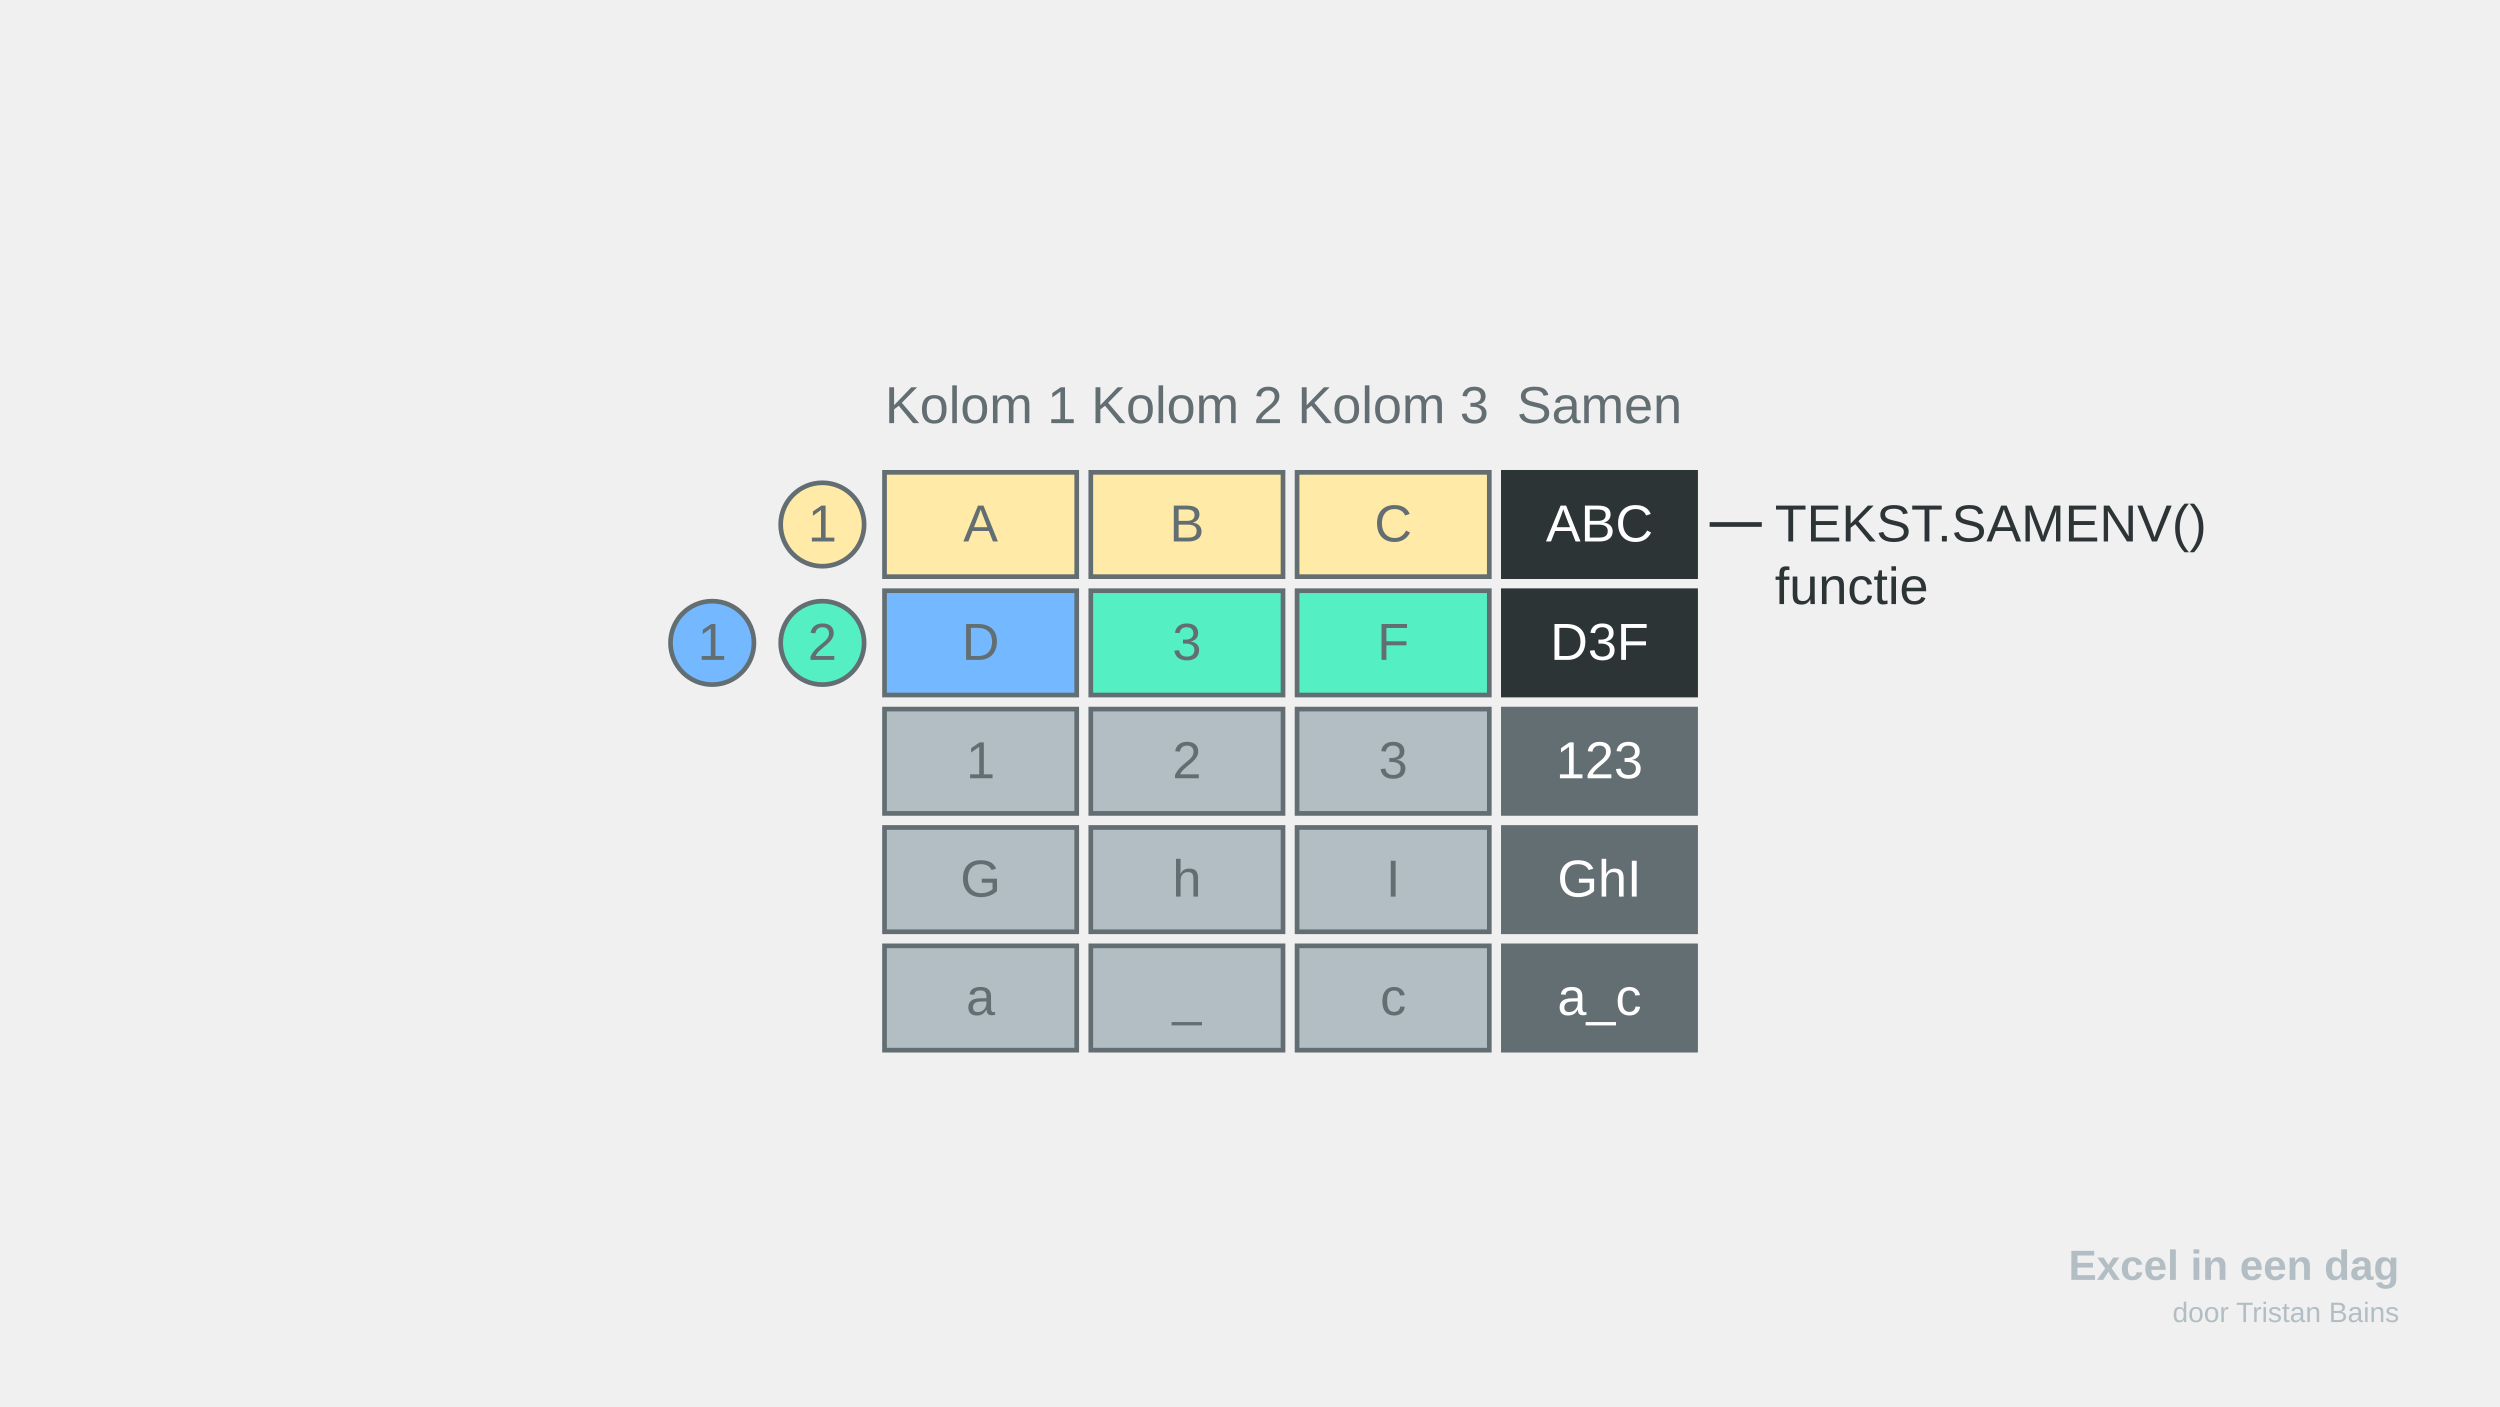
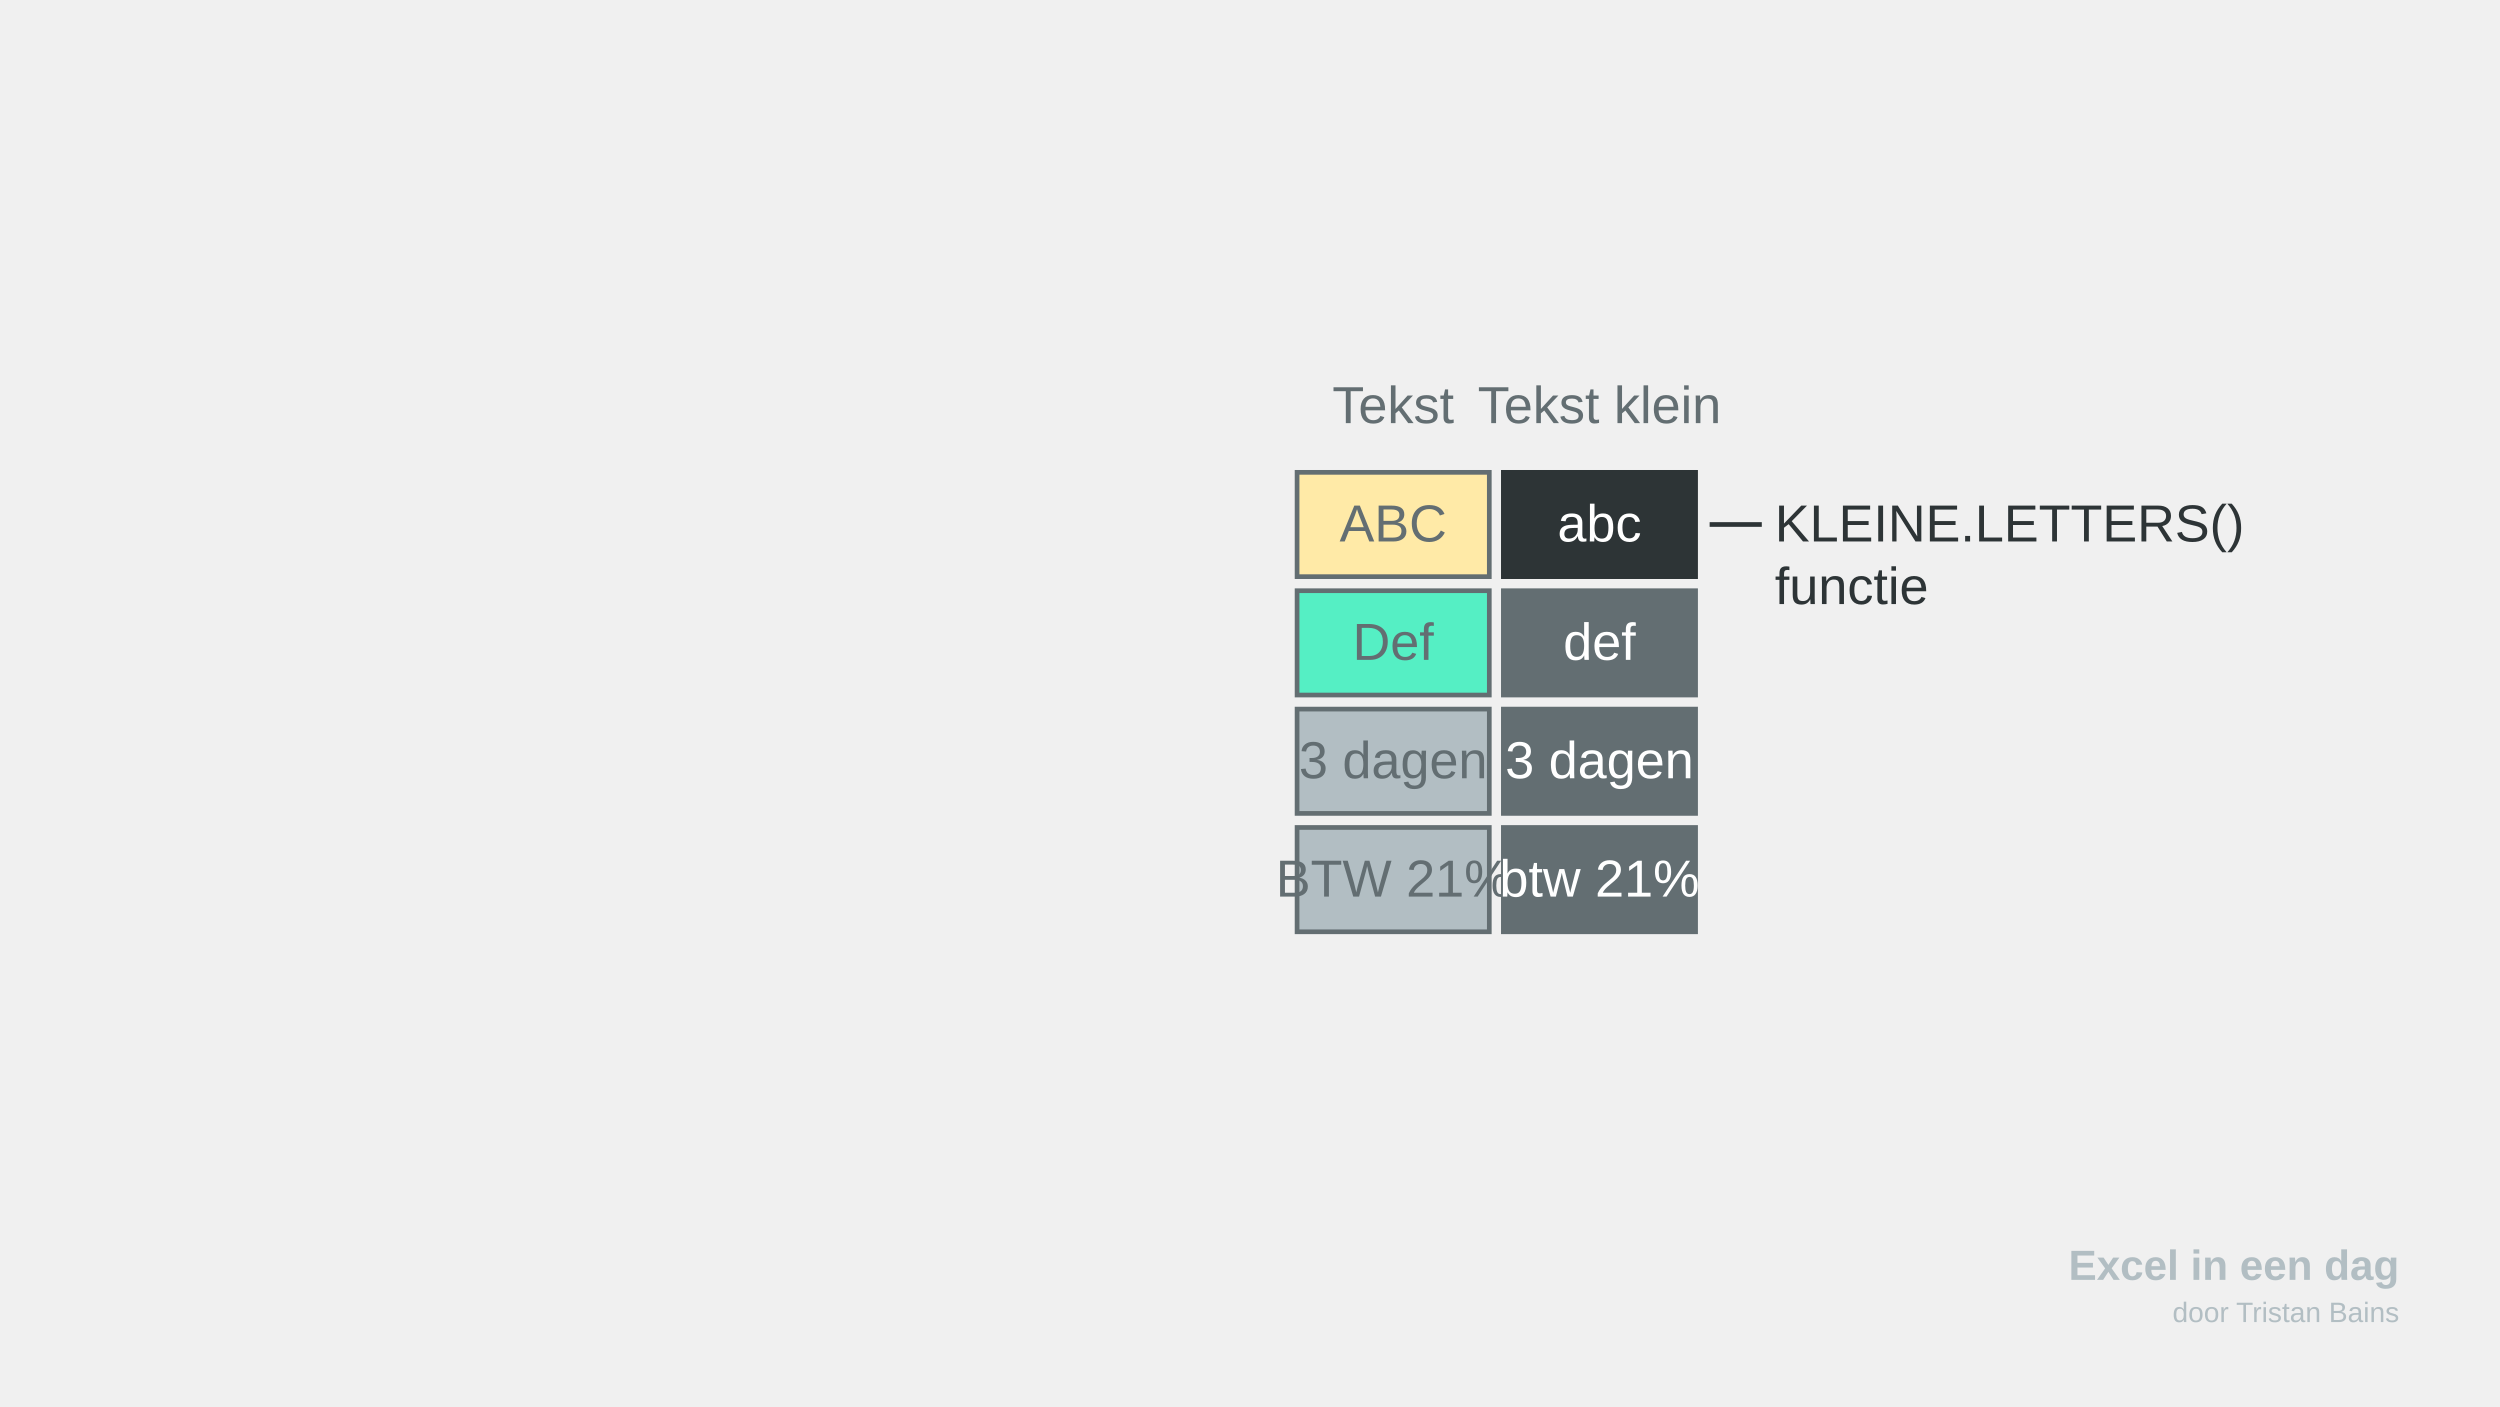
<svg xmlns="http://www.w3.org/2000/svg" viewBox="0 0 2133 1200" style="background-color:#dfe6e9" title="TEKST.SAMENV-functie" alt="TEKST.SAMENV-functie" font-family="Sans,Arial" dy="0.25em" text-anchor="middle">
  <g>
    <text x="2047" y="1128" fill="#b2bec3" font-weight="normal" font-size="24" text-anchor="end">door Tristan Bains</text>
  </g>
  <g>
    <text x="2047" y="1092" fill="#b2bec3" font-weight="bold" font-size="36" text-anchor="end">Excel in een dag</text>
  </g>
  <g id="box" transform="translate(566.6667 100.0)">
-     <g id="C3">
-       <rect x="188" y="202" width="164" height="89" fill="transparent" stroke="transparent" stroke-width="4" />
-       <text x="270" y="261" fill="#636e72" font-size="44.5">Kolom 1</text>
-     </g>
-     <g id="D3">
-       <rect x="364" y="202" width="164" height="89" fill="transparent" stroke="transparent" stroke-width="4" />
-       <text x="446" y="261" fill="#636e72" font-size="44.5">Kolom 2</text>
-     </g>
    <g id="E3">
      <rect x="540" y="202" width="164" height="89" fill="transparent" stroke="transparent" stroke-width="4" />
-       <text x="622" y="261" fill="#636e72" font-size="44.5">Kolom 3</text>
+       <text x="622" y="261" fill="#636e72" font-size="44.5">Tekst</text>
    </g>
    <g id="F3">
      <rect x="716" y="202" width="164" height="89" fill="transparent" stroke="transparent" stroke-width="4" />
-       <text x="798" y="261" fill="#636e72" font-size="44.5">Samen</text>
-     </g>
-     <g id="B4">
-       <circle cx="135.0" cy="347.5" r="35.6" fill="#ffeaa7" stroke="#636e72" stroke-width="4" />
-       <text x="135" y="362" fill="#636e72" font-size="44.5">1</text>
-     </g>
-     <g id="C4">
-       <rect x="188" y="303" width="164" height="89" fill="#ffeaa7" stroke="#636e72" stroke-width="4" />
-       <text x="270" y="362" fill="#636e72" font-size="44.5">A</text>
-     </g>
-     <g id="D4">
-       <rect x="364" y="303" width="164" height="89" fill="#ffeaa7" stroke="#636e72" stroke-width="4" />
-       <text x="446" y="362" fill="#636e72" font-size="44.5">B</text>
+       <text x="798" y="261" fill="#636e72" font-size="44.5">Tekst klein</text>
    </g>
    <g id="E4">
      <rect x="540" y="303" width="164" height="89" fill="#ffeaa7" stroke="#636e72" stroke-width="4" />
-       <text x="622" y="362" fill="#636e72" font-size="44.5">C</text>
+       <text x="622" y="362" fill="#636e72" font-size="44.5">ABC</text>
    </g>
    <g id="F4">
      <rect x="716" y="303" width="164" height="89" fill="#2d3436" stroke="#2d3436" stroke-width="4" />
-       <text x="798" y="362" fill="#ffffff" font-size="44.5">ABC</text>
+       <text x="798" y="362" fill="#ffffff" font-size="44.5">abc</text>
    </g>
    <g id="F4_comment">
      <line x1="892" y1="347.5" x2="936.5" y2="347.5" stroke-width="4" stroke="#2d3436" />
      <text x="892" y="362" fill="#2d3436" font-size="44.5" text-anchor="start" dx="55.625">
-         <tspan x="892.0" y="362.0" dx="55.625">TEKST.SAMENV()</tspan>
+         <tspan x="892.0" y="362.0" dx="55.625">KLEINE.LETTERS()</tspan>
        <tspan x="892.0" y="415.4" dx="55.625">functie</tspan>
      </text>
    </g>
-     <g id="A5">
-       <circle cx="41.0" cy="448.5" r="35.6" fill="#74b9ff" stroke="#636e72" stroke-width="4" />
-       <text x="41" y="463" fill="#636e72" font-size="44.5">1</text>
-     </g>
-     <g id="B5">
-       <circle cx="135.0" cy="448.5" r="35.6" fill="#55efc4" stroke="#636e72" stroke-width="4" />
-       <text x="135" y="463" fill="#636e72" font-size="44.5">2</text>
-     </g>
-     <g id="C5">
-       <rect x="188" y="404" width="164" height="89" fill="#74b9ff" stroke="#636e72" stroke-width="4" />
-       <text x="270" y="463" fill="#636e72" font-size="44.5">D</text>
-     </g>
-     <g id="D5">
-       <rect x="364" y="404" width="164" height="89" fill="#55efc4" stroke="#636e72" stroke-width="4" />
-       <text x="446" y="463" fill="#636e72" font-size="44.5">3</text>
-     </g>
    <g id="E5">
      <rect x="540" y="404" width="164" height="89" fill="#55efc4" stroke="#636e72" stroke-width="4" />
-       <text x="622" y="463" fill="#636e72" font-size="44.5">F</text>
+       <text x="622" y="463" fill="#636e72" font-size="44.5">Def</text>
    </g>
    <g id="F5">
-       <rect x="716" y="404" width="164" height="89" fill="#2d3436" stroke="#2d3436" stroke-width="4" />
-       <text x="798" y="463" fill="#ffffff" font-size="44.5">D3F</text>
-     </g>
-     <g id="C6">
-       <rect x="188" y="505" width="164" height="89" fill="#b2bec3" stroke="#636e72" stroke-width="4" />
-       <text x="270" y="564" fill="#636e72" font-size="44.5">1</text>
-     </g>
-     <g id="D6">
-       <rect x="364" y="505" width="164" height="89" fill="#b2bec3" stroke="#636e72" stroke-width="4" />
-       <text x="446" y="564" fill="#636e72" font-size="44.5">2</text>
+       <rect x="716" y="404" width="164" height="89" fill="#636e72" stroke="#636e72" stroke-width="4" />
+       <text x="798" y="463" fill="#ffffff" font-size="44.5">def</text>
    </g>
    <g id="E6">
      <rect x="540" y="505" width="164" height="89" fill="#b2bec3" stroke="#636e72" stroke-width="4" />
-       <text x="622" y="564" fill="#636e72" font-size="44.5">3</text>
+       <text x="622" y="564" fill="#636e72" font-size="44.5">3 dagen</text>
    </g>
    <g id="F6">
      <rect x="716" y="505" width="164" height="89" fill="#636e72" stroke="#636e72" stroke-width="4" />
-       <text x="798" y="564" fill="#ffffff" font-size="44.5">123</text>
-     </g>
-     <g id="C7">
-       <rect x="188" y="606" width="164" height="89" fill="#b2bec3" stroke="#636e72" stroke-width="4" />
-       <text x="270" y="665" fill="#636e72" font-size="44.5">G</text>
-     </g>
-     <g id="D7">
-       <rect x="364" y="606" width="164" height="89" fill="#b2bec3" stroke="#636e72" stroke-width="4" />
-       <text x="446" y="665" fill="#636e72" font-size="44.5">h</text>
+       <text x="798" y="564" fill="#ffffff" font-size="44.5">3 dagen</text>
    </g>
    <g id="E7">
      <rect x="540" y="606" width="164" height="89" fill="#b2bec3" stroke="#636e72" stroke-width="4" />
-       <text x="622" y="665" fill="#636e72" font-size="44.5">I</text>
+       <text x="622" y="665" fill="#636e72" font-size="44.5">BTW 21%</text>
    </g>
    <g id="F7">
      <rect x="716" y="606" width="164" height="89" fill="#636e72" stroke="#636e72" stroke-width="4" />
-       <text x="798" y="665" fill="#ffffff" font-size="44.5">GhI</text>
-     </g>
-     <g id="C8">
-       <rect x="188" y="707" width="164" height="89" fill="#b2bec3" stroke="#636e72" stroke-width="4" />
-       <text x="270" y="766" fill="#636e72" font-size="44.5">a</text>
-     </g>
-     <g id="D8">
-       <rect x="364" y="707" width="164" height="89" fill="#b2bec3" stroke="#636e72" stroke-width="4" />
-       <text x="446" y="766" fill="#636e72" font-size="44.5">_</text>
-     </g>
-     <g id="E8">
-       <rect x="540" y="707" width="164" height="89" fill="#b2bec3" stroke="#636e72" stroke-width="4" />
-       <text x="622" y="766" fill="#636e72" font-size="44.5">c</text>
-     </g>
-     <g id="F8">
-       <rect x="716" y="707" width="164" height="89" fill="#636e72" stroke="#636e72" stroke-width="4" />
-       <text x="798" y="766" fill="#ffffff" font-size="44.5">a_c</text>
+       <text x="798" y="665" fill="#ffffff" font-size="44.5">btw 21%</text>
    </g>
  </g>
</svg>
